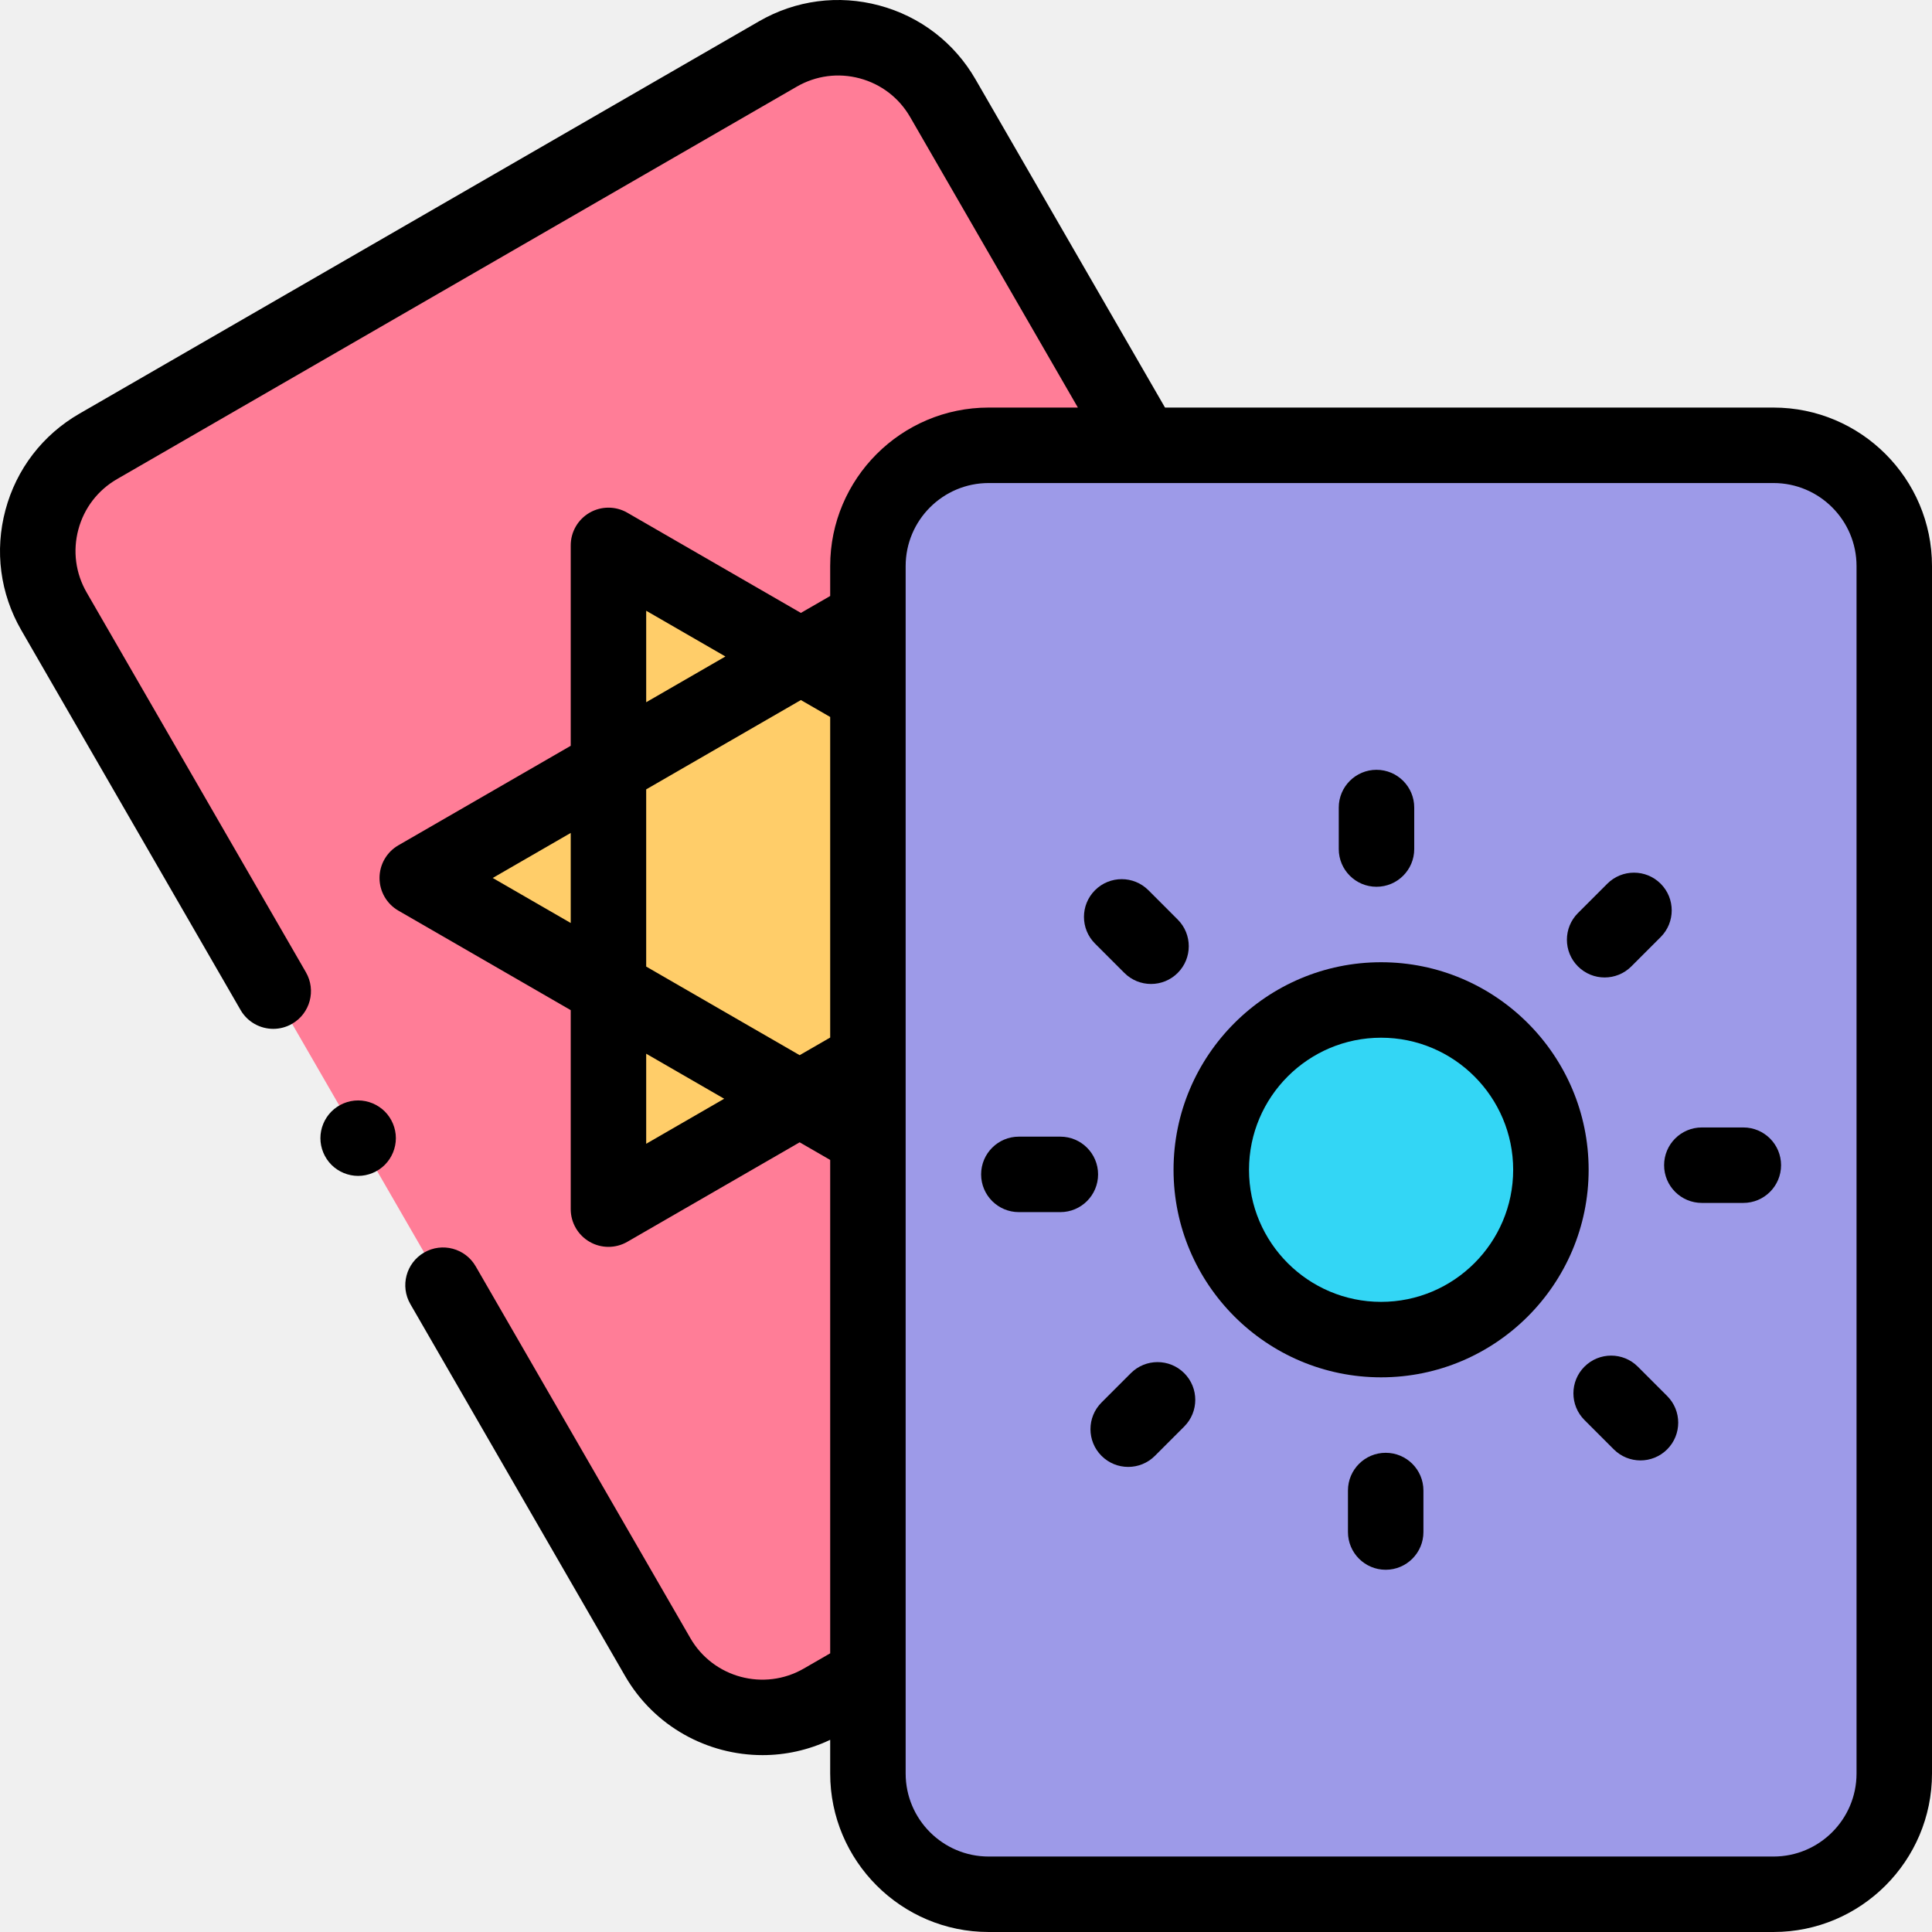
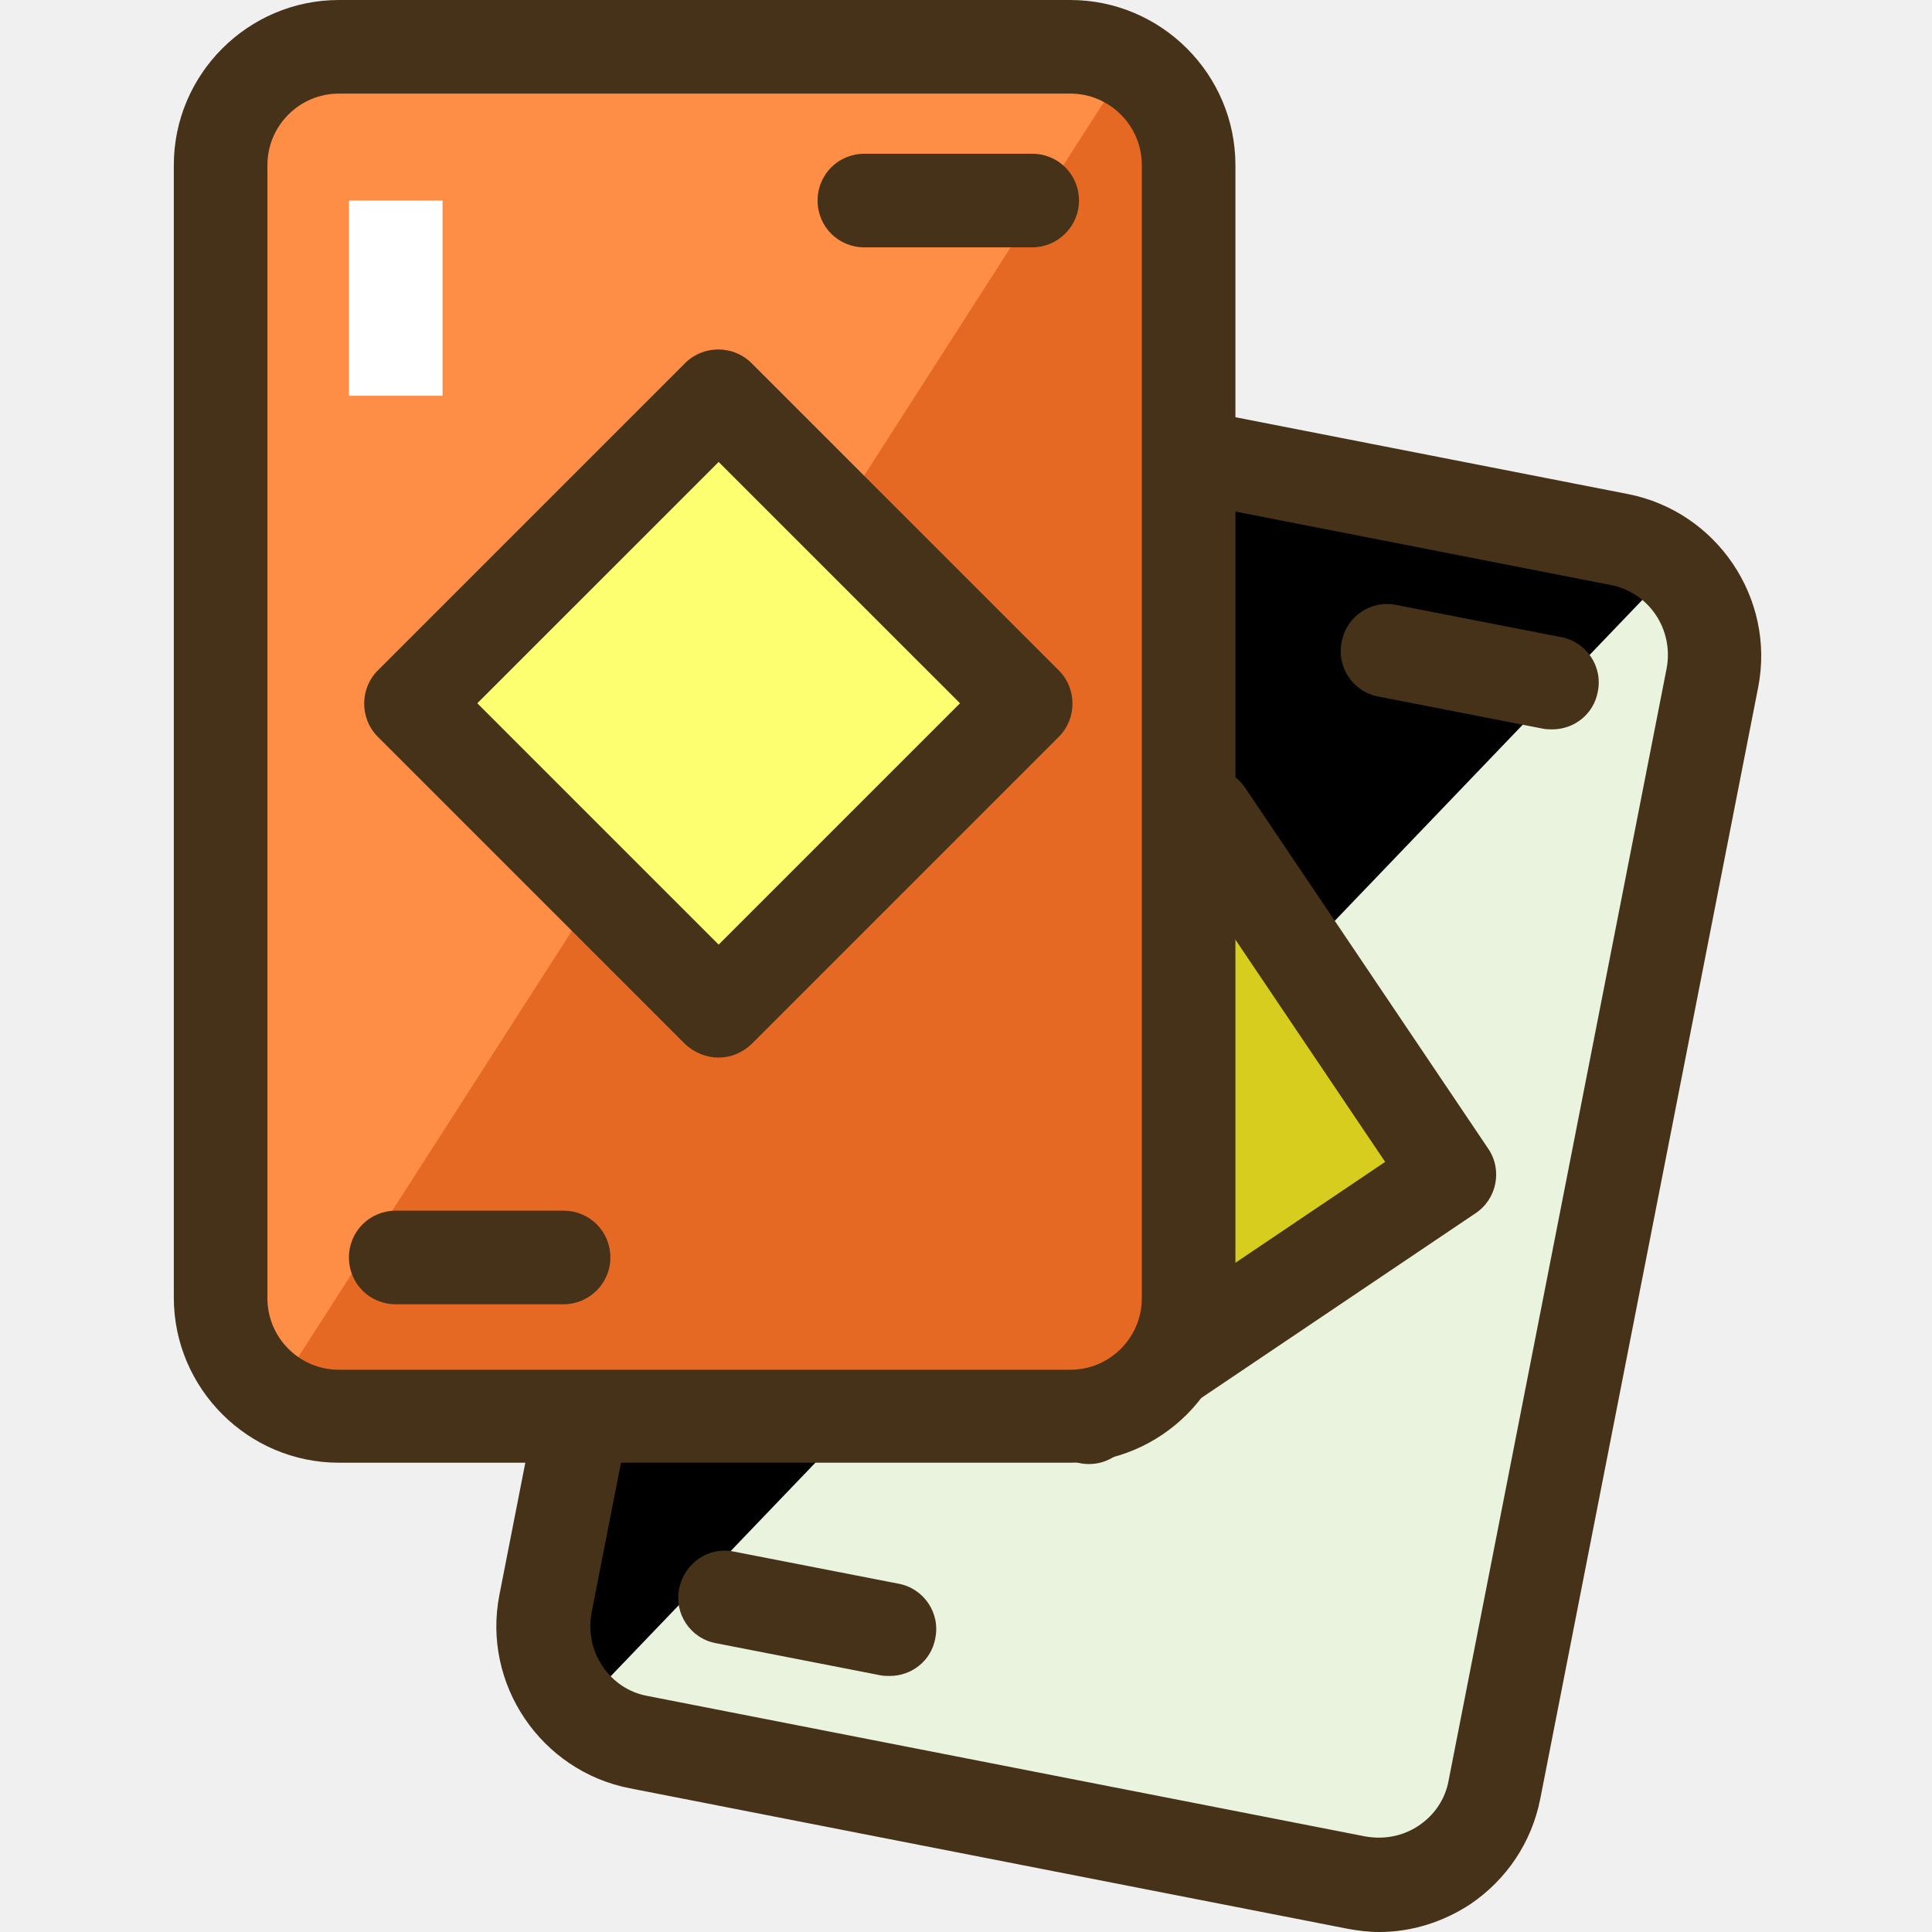
- <svg xmlns="http://www.w3.org/2000/svg" id="Layer_1" enable-background="new 0 0 512.014 512.014" viewBox="0 0 512.014 512.014">
-   <g id="XMLID_82_">
-     <path id="XMLID_1424_" d="m398.152 346.86-180.133 104c-15.305 8.837-34.876 3.593-43.713-11.713l-160-277.128c-8.837-15.305-3.593-34.876 11.713-43.713l180.133-104c15.305-8.837 34.876-3.593 43.713 11.713l160 277.128c8.836 15.306 3.592 34.877-11.713 43.713z" fill="#ff7d97" />
-     <g id="XMLID_1973_" fill="#ffcd69">
-       <path id="XMLID_1975_" d="m161.252 320.44v-175.903l152.336 87.952z" />
-       <path id="XMLID_1974_" d="m110.582 232.678 152.336 87.951v-175.903z" />
-     </g>
-     <path id="XMLID_1417_" d="m470.014 502.014h-208c-17.673 0-32-14.327-32-32v-320c0-17.673 14.327-32 32-32h208c17.673 0 32 14.327 32 32v320c0 17.673-14.327 32-32 32z" fill="#9d9ae8" />
-     <circle id="XMLID_1894_" cx="366.014" cy="310.014" fill="#33d6f5" r="45.003" />
-     <g id="XMLID_532_">
-       <path id="XMLID_557_" d="m470.014 108.014h-161.263l-50.227-86.995c-5.608-9.715-14.666-16.665-25.502-19.569-10.839-2.905-22.155-1.414-31.871 4.196l-180.133 104c-9.716 5.609-16.665 14.666-19.569 25.502-2.903 10.837-1.413 22.155 4.196 31.871l58.106 100.644c1.853 3.208 5.213 5.001 8.67 5.001 1.696 0 3.416-.432 4.99-1.341 4.783-2.761 6.422-8.877 3.66-13.66l-58.105-100.644c-2.938-5.089-3.719-11.018-2.198-16.694s5.162-10.42 10.251-13.359l180.133-104c5.089-2.938 11.017-3.719 16.694-2.198 5.676 1.521 10.42 5.161 13.358 10.25l44.453 76.995h-23.643c-23.159 0-42 18.841-42 42v7.936l-7.766 4.484-45.997-26.556c-3.094-1.786-6.906-1.786-10 0s-5 5.087-5 8.66v53.113l-45.67 26.367c-3.094 1.786-5 5.087-5 8.66s1.906 6.874 5 8.66l45.67 26.368v52.735c0 3.573 1.906 6.874 5 8.66 1.547.893 3.273 1.34 5 1.34s3.453-.447 5-1.34l45.67-26.368 8.093 4.672v130.756l-6.996 4.039c-10.505 6.064-23.987 2.453-30.053-8.053l-56.896-98.546c-2.761-4.783-8.877-6.421-13.66-3.66s-6.422 8.877-3.66 13.66l56.896 98.546c7.771 13.459 21.917 20.992 36.443 20.992 6.056 0 12.173-1.323 17.926-4.057v8.932c0 23.159 18.841 42 42 42h208c23.159 0 42-18.841 42-42v-320c0-23.158-18.84-41.999-42-41.999zm-250 81.997v84.956l-8.093 4.672-40.67-23.481v-46.962l40.997-23.669zm-48.762-28.153 20.997 12.123-20.997 12.122zm-40.67 70.819 20.67-11.934v23.867zm40.67 70.443v-23.868l20.67 11.934zm320.762 166.894c0 12.131-9.869 22-22 22h-208c-12.131 0-22-9.869-22-22v-320c0-12.131 9.869-22 22-22h208c12.131 0 22 9.869 22 22z" />
-       <path id="XMLID_1108_" d="m366.014 255.01c-30.329 0-55.004 24.674-55.004 55.003s24.675 55.003 55.004 55.003 55.003-24.674 55.003-55.003-24.673-55.003-55.003-55.003zm0 90.007c-19.301 0-35.004-15.703-35.004-35.003s15.703-35.003 35.004-35.003 35.003 15.703 35.003 35.003-15.702 35.003-35.003 35.003z" />
-       <path id="XMLID_1173_" d="m364.796 235.01c5.522 0 10-4.477 10-10v-10.997c0-5.523-4.478-10-10-10s-10 4.477-10 10v10.997c0 5.523 4.477 10 10 10z" />
-       <path id="XMLID_1214_" d="m367.233 385.017c-5.522 0-10 4.477-10 10v10.997c0 5.523 4.478 10 10 10s10-4.477 10-10v-10.997c0-5.523-4.477-10-10-10z" />
-       <path id="XMLID_1226_" d="m462.014 298.795h-10.997c-5.522 0-10 4.477-10 10s4.478 10 10 10h10.997c5.522 0 10-4.477 10-10s-4.477-10-10-10z" />
-       <path id="XMLID_1253_" d="m281.01 301.233h-10.996c-5.522 0-10 4.477-10 10s4.478 10 10 10h10.996c5.522 0 10-4.477 10-10s-4.477-10-10-10z" />
-       <path id="XMLID_1255_" d="m425.259 259.046c2.56 0 5.119-.977 7.071-2.929l7.775-7.776c3.905-3.905 3.905-10.237 0-14.142-3.906-3.905-10.238-3.905-14.143 0l-7.775 7.776c-3.905 3.905-3.905 10.237 0 14.142 1.953 1.953 4.512 2.929 7.072 2.929z" />
-       <path id="XMLID_1256_" d="m299.698 363.911-7.775 7.776c-3.905 3.905-3.905 10.237 0 14.142 1.953 1.953 4.512 2.929 7.071 2.929s5.119-.977 7.071-2.929l7.775-7.776c3.905-3.905 3.905-10.237 0-14.142-3.906-3.905-10.238-3.905-14.142 0z" />
-       <path id="XMLID_1257_" d="m434.053 362.188c-3.904-3.905-10.234-3.905-14.143 0-3.905 3.905-3.905 10.237 0 14.142l7.775 7.776c1.953 1.953 4.512 2.929 7.071 2.929s5.118-.977 7.071-2.929c3.905-3.905 3.905-10.237 0-14.142z" />
-       <path id="XMLID_1258_" d="m297.974 257.84c1.953 1.953 4.512 2.929 7.071 2.929s5.118-.977 7.071-2.929c3.905-3.905 3.905-10.237 0-14.142l-7.775-7.776c-3.905-3.905-10.235-3.905-14.143 0-3.905 3.905-3.905 10.237 0 14.142z" />
-       <path id="XMLID_1576_" d="m94.913 291.633c-2.64 0-5.21 1.07-7.069 2.93-1.86 1.86-2.931 4.44-2.931 7.07s1.07 5.21 2.931 7.07c1.859 1.86 4.439 2.93 7.069 2.93 2.631 0 5.21-1.07 7.07-2.93s2.93-4.44 2.93-7.07-1.069-5.21-2.93-7.07-4.439-2.93-7.07-2.93z" />
-     </g>
+ <svg xmlns="http://www.w3.org/2000/svg" viewBox="-26 0 289 289">
+   <path d="m216.301 80.602-107.301-21c-9.602-1.902-18.801 4.398-20.699 13.898l-32.602 166.301c-1.898 9.598 4.402 18.801 13.902 20.699l107.297 21c9.602 1.898 18.801-4.398 20.703-13.898l32.598-166.301c1.902-9.5-4.398-18.801-13.898-20.699zm0 0" fill="currentColor" />
+   <path d="m224.5 84.699-164 171.102c2.398 2.398 5.5 4.098 9.102 4.801l107.297 21c9.602 1.898 18.801-4.402 20.703-13.902l32.598-166.301c1.301-6.5-1.098-12.699-5.699-16.699zm0 0" fill="#5b7c31" style="fill: rgb(233, 243, 221);" />
+   <g fill="#463218">
+     <path d="m180.301 289c-1.602 0-3.199-.199-4.801-.5l-107.301-21c-13.301-2.602-22.098-15.602-19.5-28.898l32.602-166.301c1.301-6.5 5-12 10.398-15.699 5.5-3.703 12-5 18.5-3.703l107.301 21c13.301 2.602 22.102 15.602 19.5 28.902l-32.602 166.301c-1.297 6.5-5 12-10.398 15.699-4.102 2.699-8.801 4.199-13.699 4.199zm-74.801-222.699c-2.102 0-4.102.598-5.898 1.801-2.402 1.598-4 4-4.5 6.797l-32.602 166.301c-.5 2.801 0 5.602 1.602 8 1.598 2.402 4 4 6.797 4.5l107.301 21c2.801.5 5.602 0 8-1.598 2.402-1.602 4-4 4.5-6.801l32.602-166.301c1.098-5.801-2.602-11.398-8.402-12.5l-107.297-21c-.703-.199-1.402-.199-2.102-.199zm0 0" fill="#463218" />
+     <path d="m206.199 109.102c-.398 0-.898 0-1.398-.102l-24.602-4.801c-3.801-.699-6.301-4.398-5.5-8.199.699-3.801 4.402-6.301 8.199-5.5l24.602 4.801c3.801.699 6.301 4.398 5.5 8.199-.602 3.301-3.5 5.602-6.801 5.602zm0 0" fill="#463218" />
+     <path d="m107.102 250.699c-.402 0-.902 0-1.402-.098l-24.598-4.801c-3.801-.699-6.301-4.402-5.5-8.199.797-3.801 4.398-6.301 8.199-5.5l24.598 4.797c3.801.703 6.301 4.402 5.5 8.203-.598 3.297-3.5 5.598-6.797 5.598zm0 0" fill="#463218" />
  </g>
+   <path d="m100.602 158.07 53.938-36.27 36.27 53.938-53.938 36.27zm0 0" fill="#d6cd1e" />
+   <path d="m136.898 219c-2.297 0-4.5-1.102-5.797-3.102l-36.301-53.898c-2.199-3.199-1.301-7.602 1.898-9.699l53.902-36.301c3.199-2.199 7.598-1.301 9.699 1.898l36.301 53.902c2.199 3.199 1.297 7.598-1.902 9.699l-53.898 36.301c-1.199.801-2.5 1.199-3.902 1.199zm-26.5-59 28.5 42.301 42.301-28.5-28.5-42.301zm0 0" fill="#463218" />
+   <path d="m134.102 7h-109.402c-9.699 0-17.699 7.898-17.699 17.699v169.5c0 9.699 7.898 17.699 17.699 17.699h109.402c9.699 0 17.699-7.898 17.699-17.699v-169.5c-.102-9.699-8-17.699-17.699-17.699zm0 0" fill="#fe8e46" />
+   <path d="m142.898 9.398-128 199.402c2.801 1.898 6.203 3 9.801 3h109.402c9.699 0 17.699-7.902 17.699-17.699v-169.402c-.102-6.5-3.602-12.199-8.902-15.301zm0 0" fill="#e56823" />
+   <path d="m134.102 218.801h-109.402c-13.598 0-24.699-11.102-24.699-24.699v-169.402c0-13.598 11.102-24.699 24.699-24.699h109.402c13.598 0 24.699 11.102 24.699 24.699v169.5c-.102 13.602-11.102 24.602-24.699 24.602zm-109.402-204.801c-5.898 0-10.699 4.801-10.699 10.699v169.5c0 5.902 4.801 10.699 10.699 10.699h109.402c5.898 0 10.699-4.797 10.699-10.699v-169.5c0-5.898-4.801-10.699-10.699-10.699zm0 0" fill="#463218" />
+   <path d="m128.398 37h-25.098c-3.902 0-7-3.102-7-7s3.098-7 7-7h25.098c3.902 0 7 3.102 7 7s-3.199 7-7 7zm0 0" fill="#463218" />
+   <path d="m58.301 195.102h-25.102c-3.898 0-7-3.102-7-7 0-3.902 3.102-7 7-7h25.102c3.898 0 7 3.098 7 7 0 3.898-3.199 7-7 7zm0 0" fill="#463218" />
+   <path d="m35.492 105.184 45.965-45.961 45.961 45.961-45.961 45.961zm0 0" fill="#fefe71" />
+   <path d="m81.5 158.199c-1.801 0-3.602-.699-5-2l-46-46c-2.699-2.699-2.699-7.199 0-9.898l46-46c2.699-2.699 7.199-2.699 9.898 0l46 46c2.703 2.699 2.703 7.199 0 9.898l-46 46c-1.398 1.301-3.098 2-4.898 2zm-36.102-53 36.102 36.102 36.102-36.102-36.102-36.098zm0 0" fill="#463218" />
+   <path d="m26.199 30h14v29.199h-14zm0 0" fill="#fff" />
</svg>
